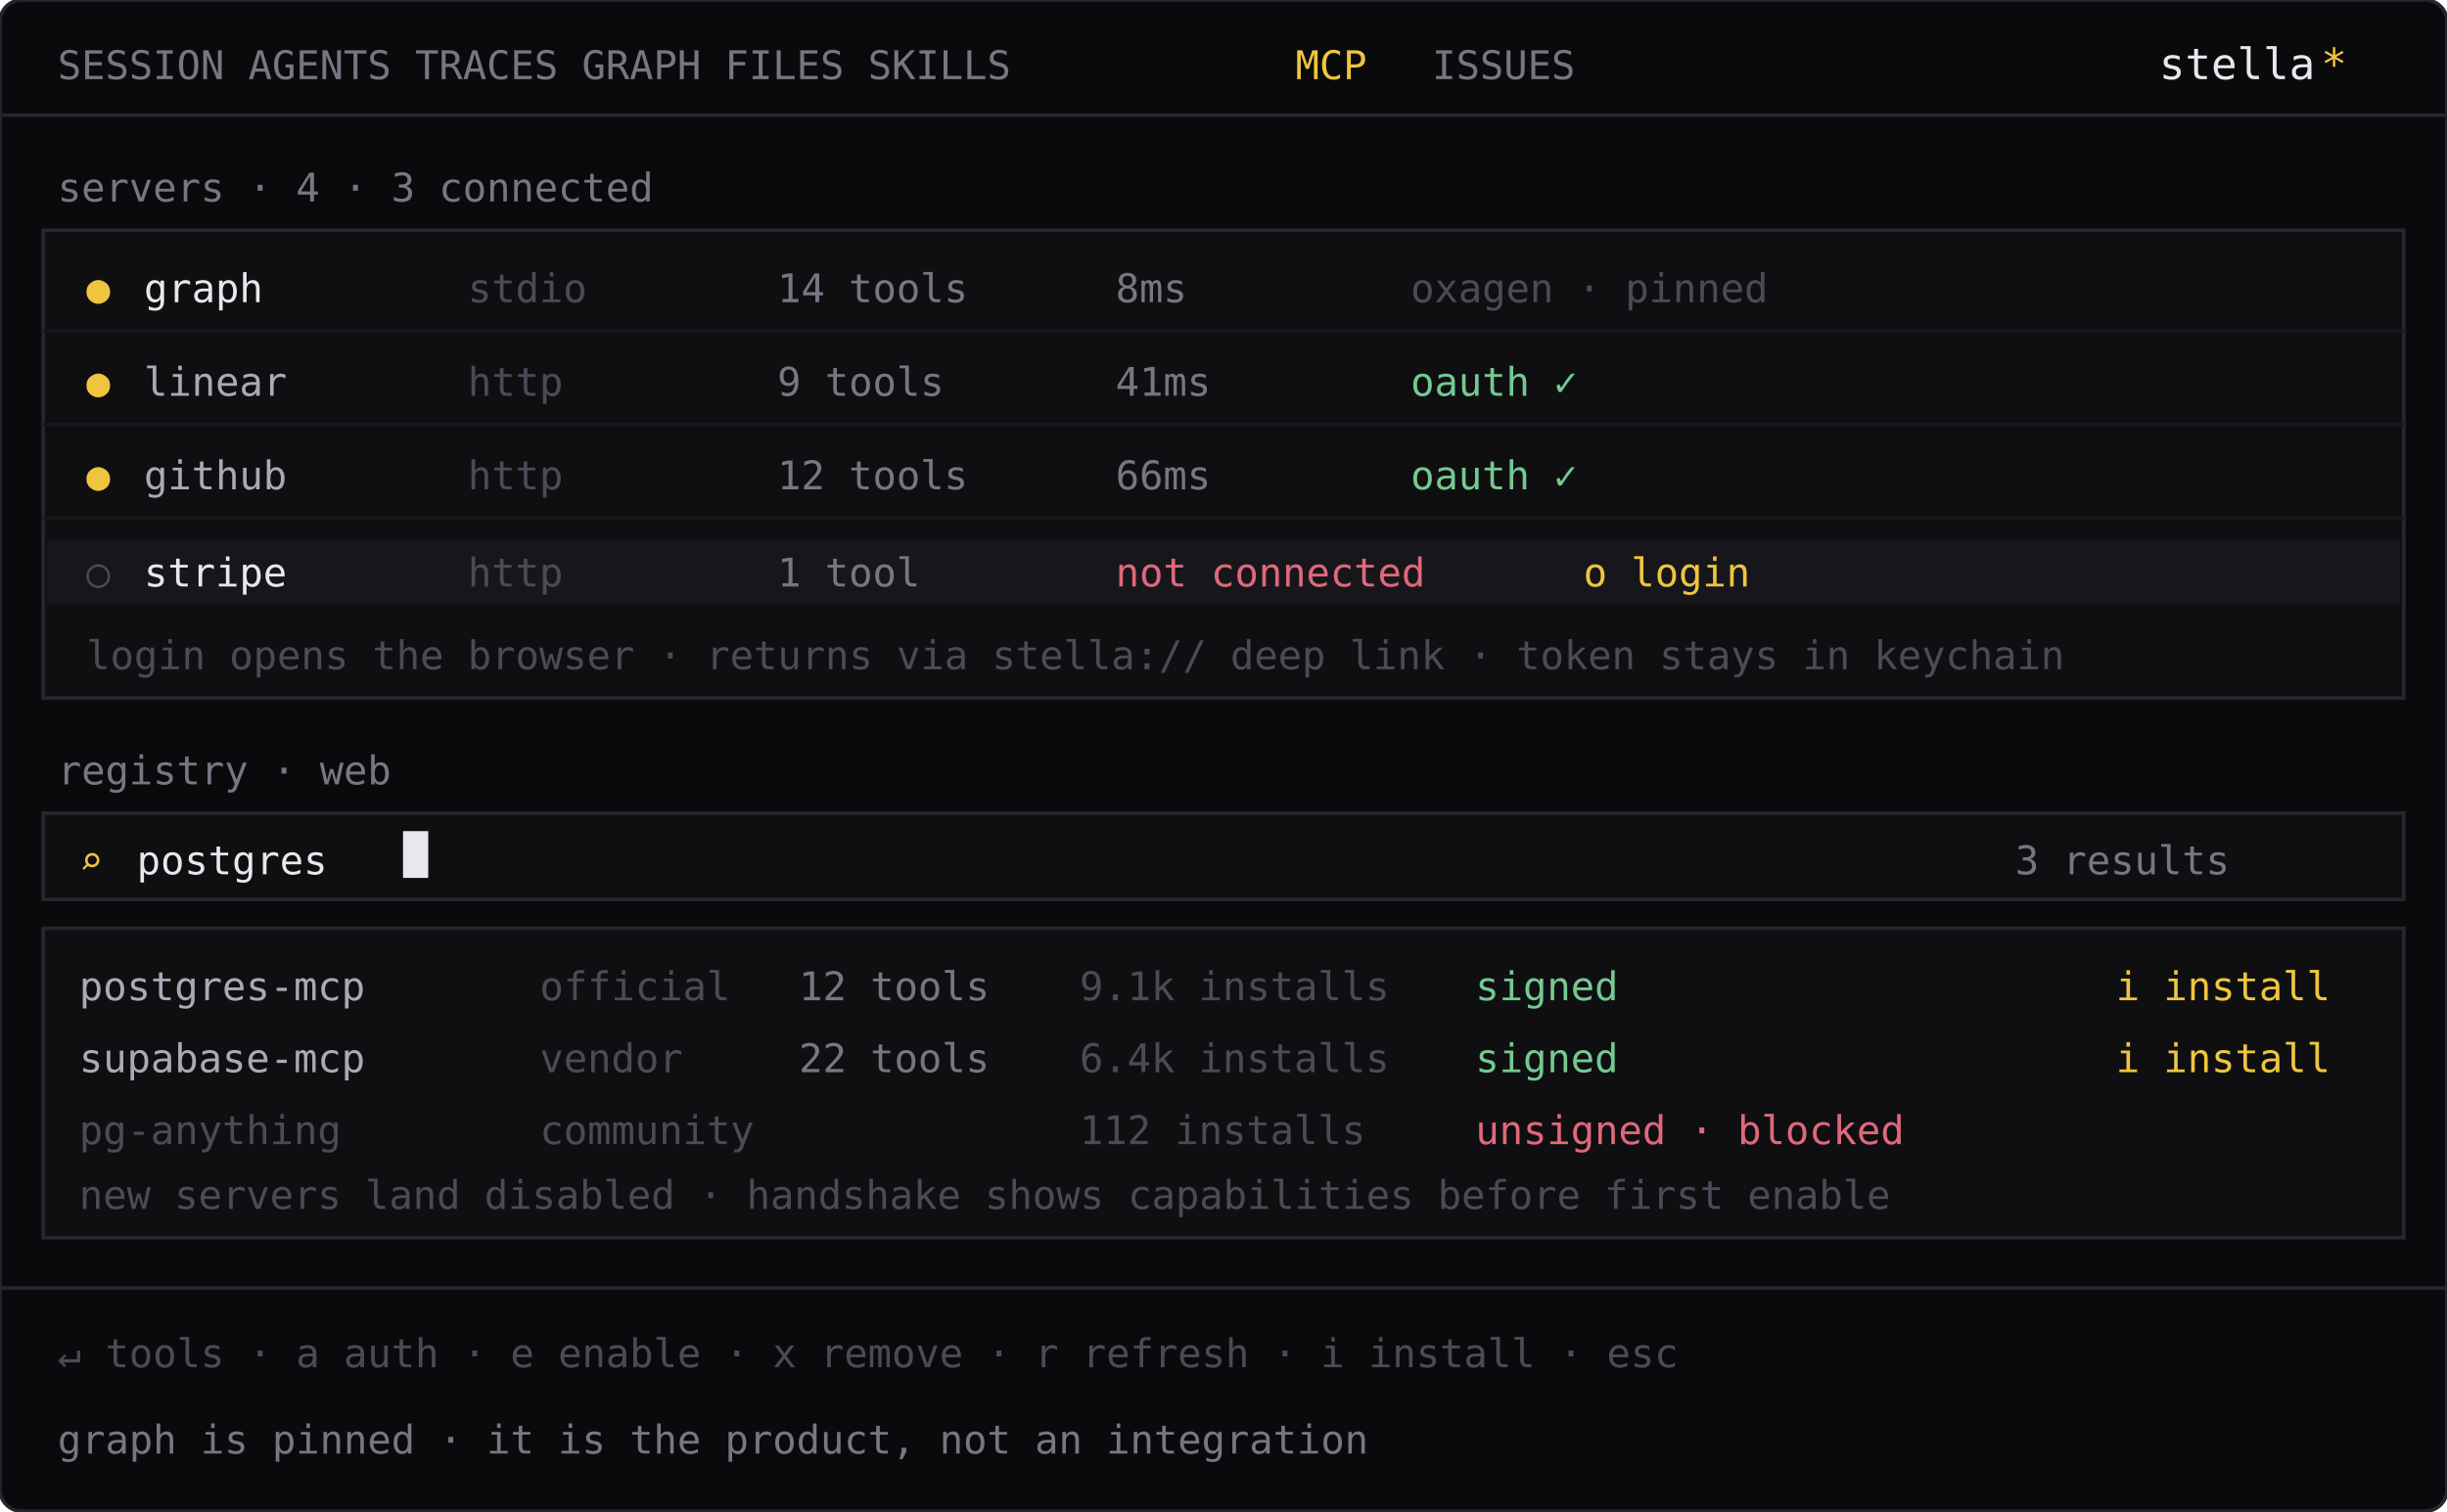
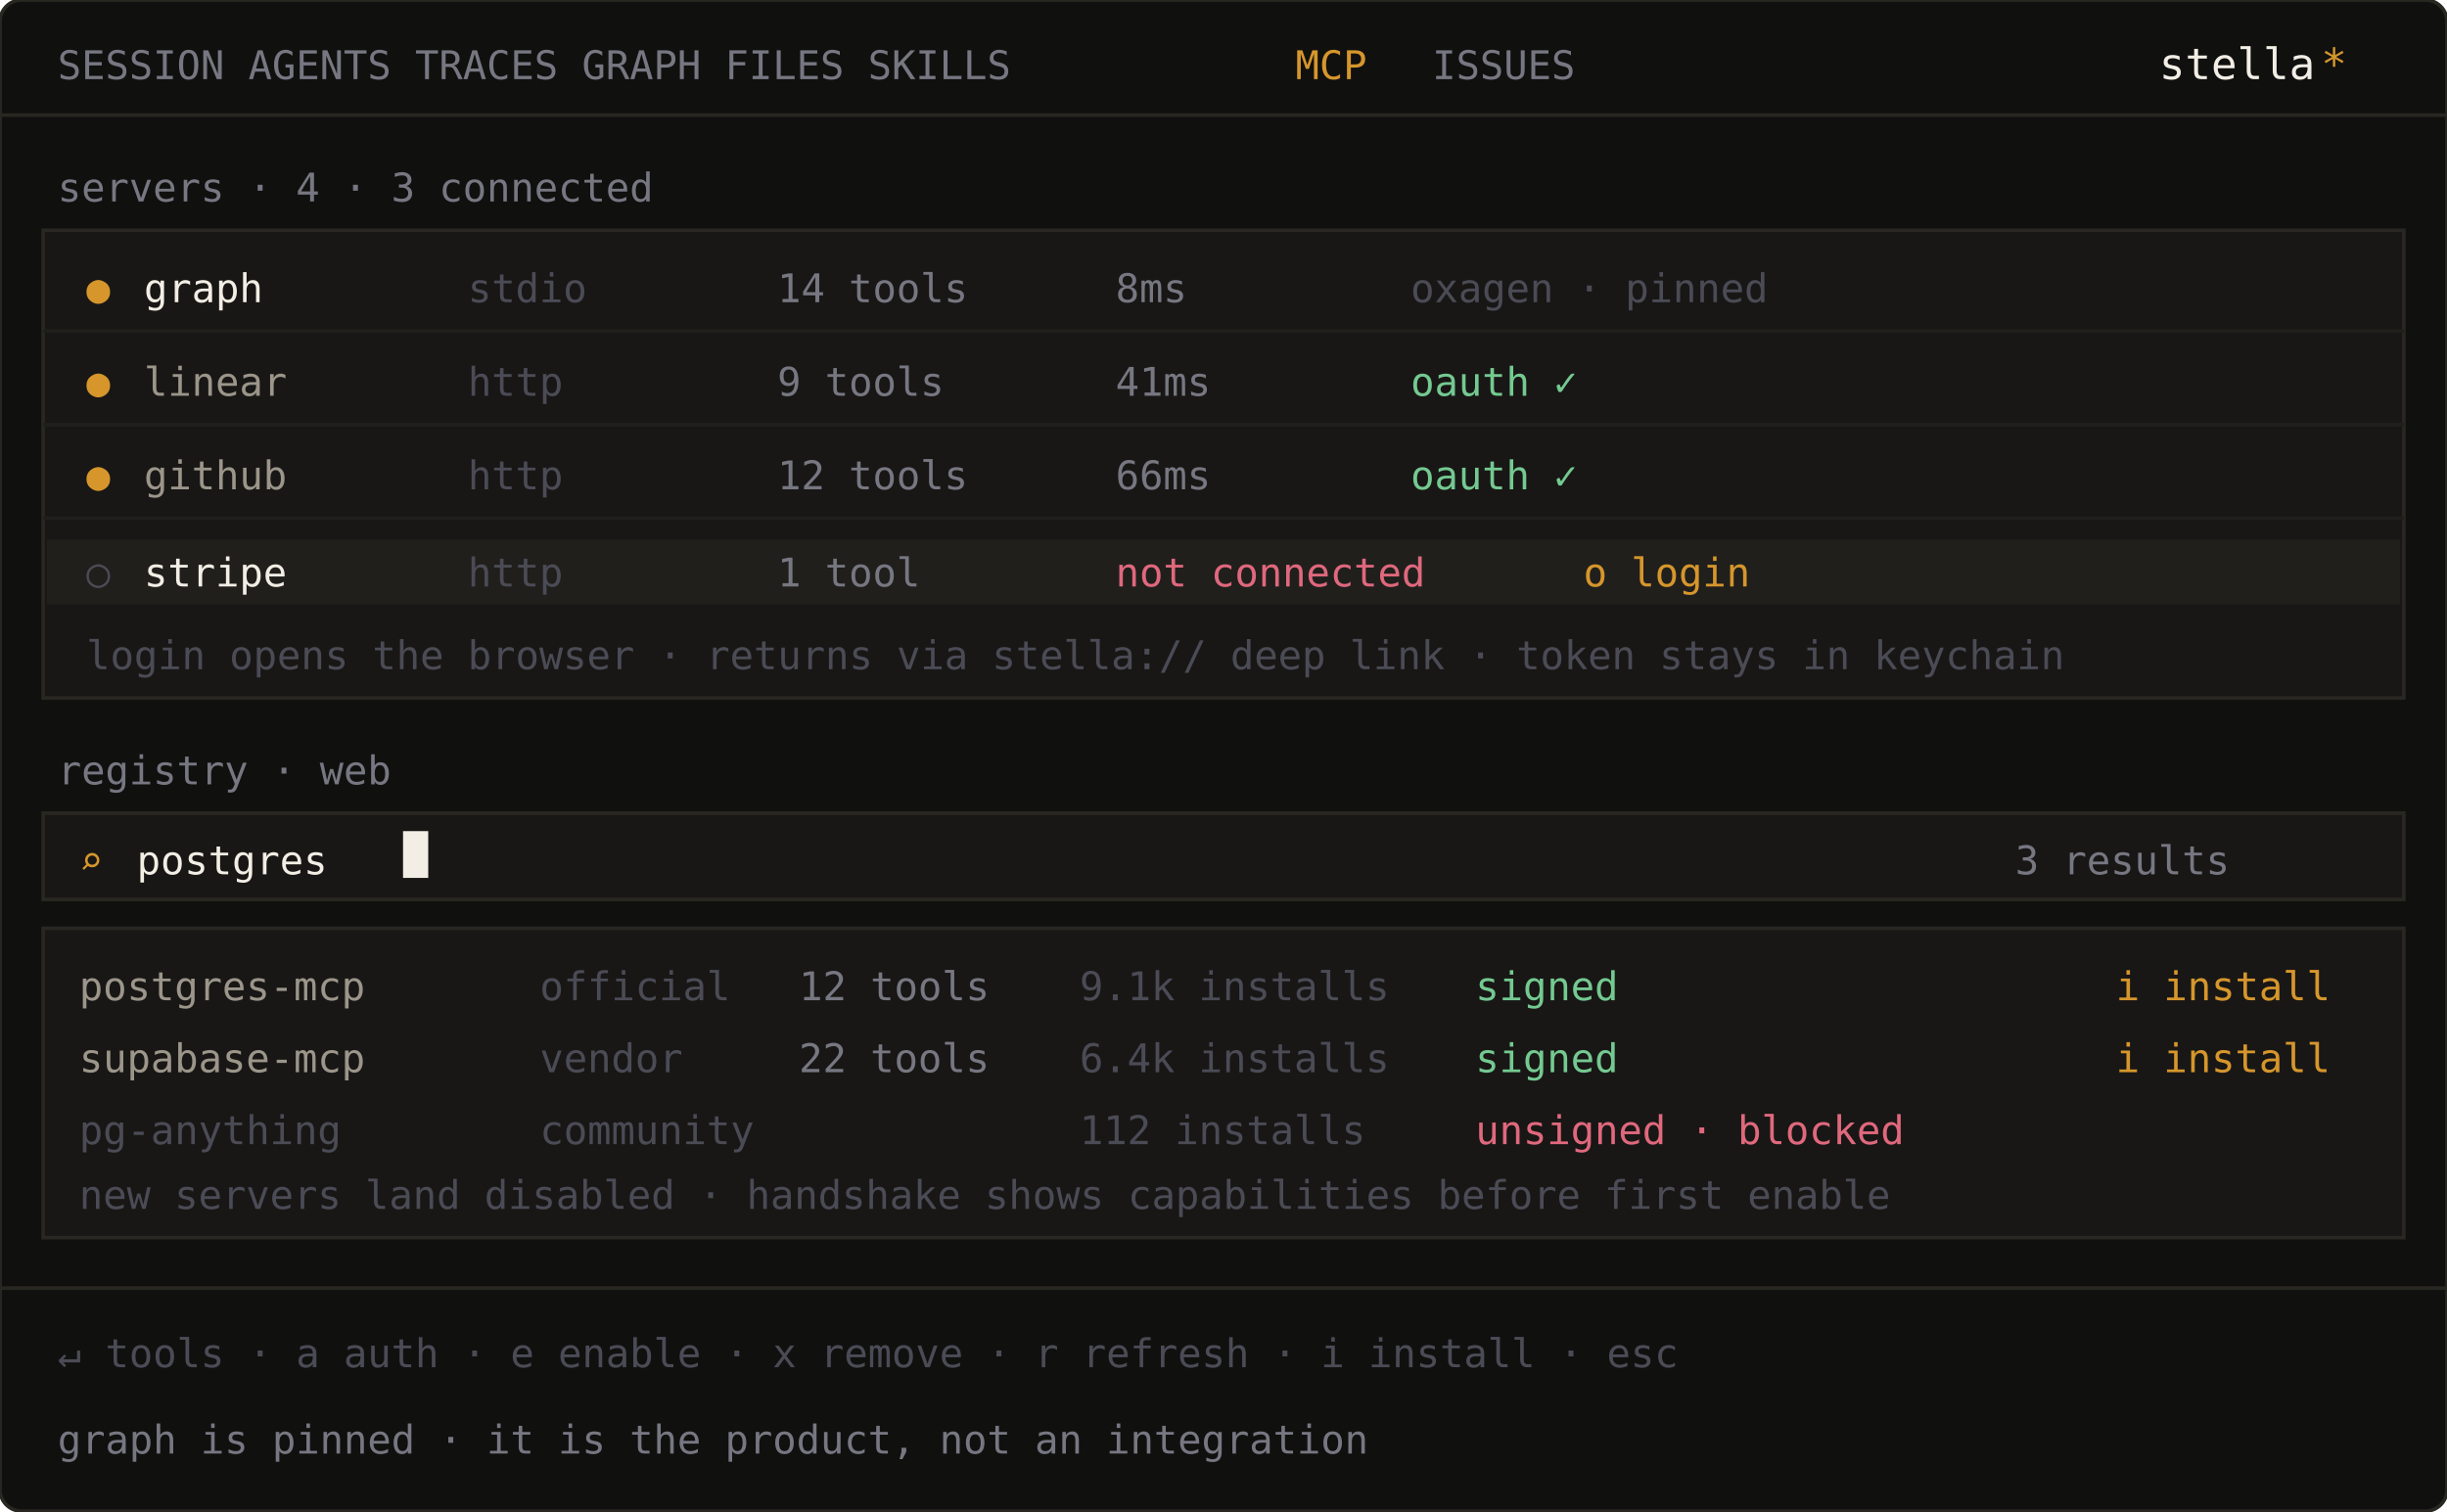
<svg xmlns="http://www.w3.org/2000/svg" viewBox="0 0 680 420" width="680" height="420" font-family="DejaVu Sans Mono, JetBrains Mono, monospace">
-   <rect x="0" y="0" width="680" height="420" rx="6" fill="#0A0A0C" stroke="#26262C" stroke-width="1" />
+   <rect x="0" y="0" width="680" height="420" rx="6" fill="#10100F" stroke="#292722" stroke-width="1" />
  <text x="16" y="22" font-size="11" fill="#777782">SESSION  AGENTS  TRACES  GRAPH  FILES  SKILLS</text>
-   <text x="360" y="22" font-size="11" fill="#EFC53F" font-weight="500">MCP</text>
+   <text x="360" y="22" font-size="11" fill="#D6962C" font-weight="500">MCP</text>
  <text x="398" y="22" font-size="11" fill="#777782">ISSUES</text>
-   <text x="600" y="22" font-size="12" fill="#E8E8EC" font-weight="500">stella</text>
-   <text x="645" y="22" font-size="12" fill="#EFC53F" font-weight="500">*</text>
-   <line x1="0" y1="32" x2="680" y2="32" stroke="#26262C" stroke-width="1" />
+   <text x="600" y="22" font-size="12" fill="#F2EEE5" font-weight="500">stella</text>
+   <text x="645" y="22" font-size="12" fill="#D6962C" font-weight="500">*</text>
+   <line x1="0" y1="32" x2="680" y2="32" stroke="#292722" stroke-width="1" />
  <text x="16" y="56" font-size="11" fill="#777782">servers · 4 · 3 connected</text>
-   <rect x="12" y="64" width="656" height="130" fill="#0F0F12" stroke="#26262C" stroke-width="1" />
-   <text x="24" y="84" font-size="11" fill="#EFC53F">●</text>
-   <text x="40" y="84" font-size="11" fill="#E8E8EC">graph</text>
+   <rect x="12" y="64" width="656" height="130" fill="#181715" stroke="#292722" stroke-width="1" />
+   <text x="24" y="84" font-size="11" fill="#D6962C">●</text>
+   <text x="40" y="84" font-size="11" fill="#F2EEE5">graph</text>
  <text x="130" y="84" font-size="11" fill="#4B4B56">stdio</text>
  <text x="216" y="84" font-size="11" fill="#777782">14 tools</text>
  <text x="310" y="84" font-size="11" fill="#777782">8ms</text>
  <text x="392" y="84" font-size="11" fill="#4B4B56">oxagen · pinned</text>
-   <line x1="12" y1="92" x2="668" y2="92" stroke="#17171B" stroke-width="1" />
-   <text x="24" y="110" font-size="11" fill="#EFC53F">●</text>
-   <text x="40" y="110" font-size="11" fill="#A9AAB5">linear</text>
+   <line x1="12" y1="92" x2="668" y2="92" stroke="#201F1C" stroke-width="1" />
+   <text x="24" y="110" font-size="11" fill="#D6962C">●</text>
+   <text x="40" y="110" font-size="11" fill="#9B958A">linear</text>
  <text x="130" y="110" font-size="11" fill="#4B4B56">http</text>
  <text x="216" y="110" font-size="11" fill="#777782">9 tools</text>
  <text x="310" y="110" font-size="11" fill="#777782">41ms</text>
  <text x="392" y="110" font-size="11" fill="#74C991">oauth ✓</text>
-   <line x1="12" y1="118" x2="668" y2="118" stroke="#17171B" stroke-width="1" />
-   <text x="24" y="136" font-size="11" fill="#EFC53F">●</text>
-   <text x="40" y="136" font-size="11" fill="#A9AAB5">github</text>
+   <line x1="12" y1="118" x2="668" y2="118" stroke="#201F1C" stroke-width="1" />
+   <text x="24" y="136" font-size="11" fill="#D6962C">●</text>
+   <text x="40" y="136" font-size="11" fill="#9B958A">github</text>
  <text x="130" y="136" font-size="11" fill="#4B4B56">http</text>
  <text x="216" y="136" font-size="11" fill="#777782">12 tools</text>
  <text x="310" y="136" font-size="11" fill="#777782">66ms</text>
  <text x="392" y="136" font-size="11" fill="#74C991">oauth ✓</text>
-   <line x1="12" y1="144" x2="668" y2="144" stroke="#17171B" stroke-width="1" />
-   <rect x="13" y="150" width="654" height="18" fill="#17171B" />
+   <line x1="12" y1="144" x2="668" y2="144" stroke="#201F1C" stroke-width="1" />
+   <rect x="13" y="150" width="654" height="18" fill="#201F1C" />
  <text x="24" y="163" font-size="11" fill="#4B4B56">○</text>
-   <text x="40" y="163" font-size="11" fill="#E8E8EC">stripe</text>
+   <text x="40" y="163" font-size="11" fill="#F2EEE5">stripe</text>
  <text x="130" y="163" font-size="11" fill="#4B4B56">http</text>
  <text x="216" y="163" font-size="11" fill="#777782">1 tool</text>
-   <text x="310" y="163" font-size="11" fill="#E0687A">not connected</text>
-   <text x="440" y="163" font-size="11" fill="#EFC53F">o login</text>
+   <text x="310" y="163" font-size="11" fill="#E0687D">not connected</text>
+   <text x="440" y="163" font-size="11" fill="#D6962C">o login</text>
  <text x="24" y="186" font-size="11" fill="#4B4B56">login opens the browser · returns via stella:// deep link · token stays in keychain</text>
  <text x="16" y="218" font-size="11" fill="#777782">registry · web</text>
-   <rect x="12" y="226" width="656" height="24" fill="#0F0F12" stroke="#26262C" stroke-width="1" />
-   <text x="22" y="243" font-size="11" fill="#EFC53F">⌕</text>
-   <text x="38" y="243" font-size="11" fill="#E8E8EC">postgres</text>
-   <rect x="112" y="231" width="7" height="13" fill="#E8E8EC" />
+   <rect x="12" y="226" width="656" height="24" fill="#181715" stroke="#292722" stroke-width="1" />
+   <text x="22" y="243" font-size="11" fill="#D6962C">⌕</text>
+   <text x="38" y="243" font-size="11" fill="#F2EEE5">postgres</text>
+   <rect x="112" y="231" width="7" height="13" fill="#F2EEE5" />
  <text x="560" y="243" font-size="11" fill="#777782">3 results</text>
-   <rect x="12" y="258" width="656" height="86" fill="#0F0F12" stroke="#26262C" stroke-width="1" />
-   <text x="22" y="278" font-size="11" fill="#A9AAB5">postgres-mcp</text>
+   <rect x="12" y="258" width="656" height="86" fill="#181715" stroke="#292722" stroke-width="1" />
+   <text x="22" y="278" font-size="11" fill="#9B958A">postgres-mcp</text>
  <text x="150" y="278" font-size="11" fill="#4B4B56">official</text>
  <text x="222" y="278" font-size="11" fill="#777782">12 tools</text>
  <text x="300" y="278" font-size="11" fill="#4B4B56">9.1k installs</text>
  <text x="410" y="278" font-size="11" fill="#74C991">signed</text>
-   <text x="588" y="278" font-size="11" fill="#EFC53F">i install</text>
-   <text x="22" y="298" font-size="11" fill="#A9AAB5">supabase-mcp</text>
+   <text x="588" y="278" font-size="11" fill="#D6962C">i install</text>
+   <text x="22" y="298" font-size="11" fill="#9B958A">supabase-mcp</text>
  <text x="150" y="298" font-size="11" fill="#4B4B56">vendor</text>
  <text x="222" y="298" font-size="11" fill="#777782">22 tools</text>
  <text x="300" y="298" font-size="11" fill="#4B4B56">6.4k installs</text>
  <text x="410" y="298" font-size="11" fill="#74C991">signed</text>
-   <text x="588" y="298" font-size="11" fill="#EFC53F">i install</text>
+   <text x="588" y="298" font-size="11" fill="#D6962C">i install</text>
  <text x="22" y="318" font-size="11" fill="#4B4B56">pg-anything</text>
  <text x="150" y="318" font-size="11" fill="#4B4B56">community</text>
  <text x="300" y="318" font-size="11" fill="#4B4B56">112 installs</text>
-   <text x="410" y="318" font-size="11" fill="#E0687A">unsigned · blocked</text>
+   <text x="410" y="318" font-size="11" fill="#E0687D">unsigned · blocked</text>
  <text x="22" y="336" font-size="11" fill="#4B4B56">new servers land disabled · handshake shows capabilities before first enable</text>
-   <line x1="0" y1="358" x2="680" y2="358" stroke="#26262C" stroke-width="1" />
+   <line x1="0" y1="358" x2="680" y2="358" stroke="#292722" stroke-width="1" />
  <text x="16" y="380" font-size="11" fill="#4B4B56">↵ tools · a auth · e enable · x remove · r refresh · i install · esc</text>
  <text x="16" y="404" font-size="11" fill="#777782">graph is pinned · it is the product, not an integration</text>
</svg>
